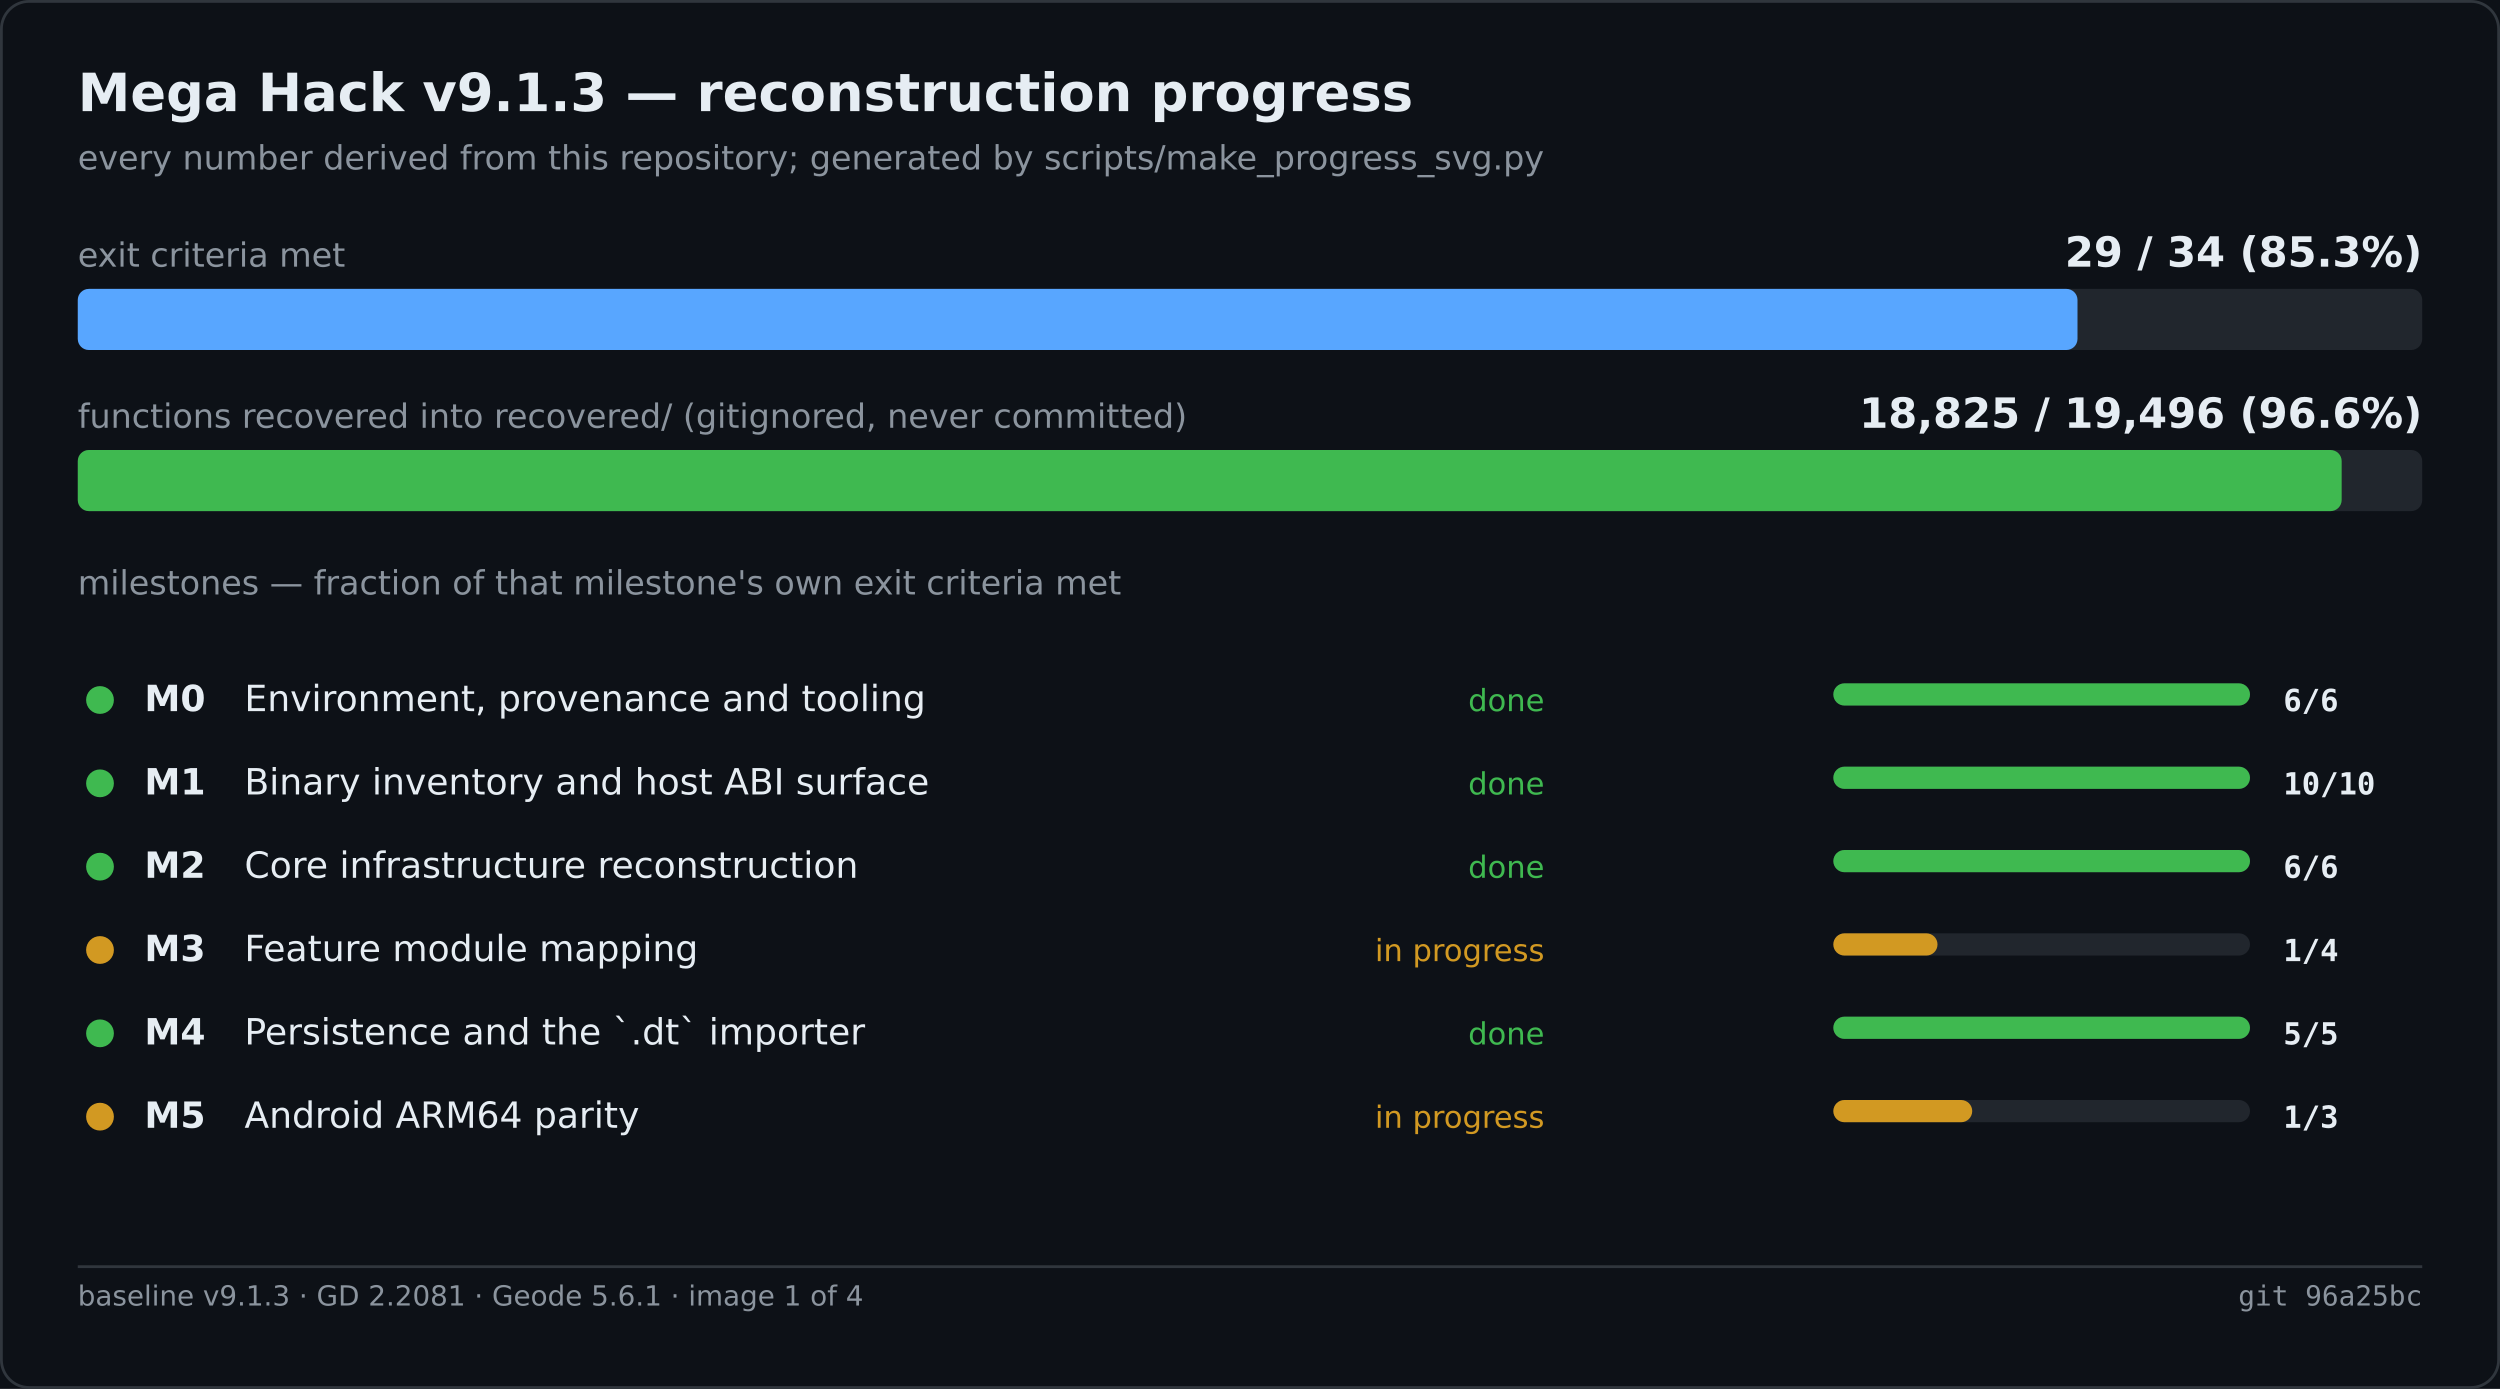
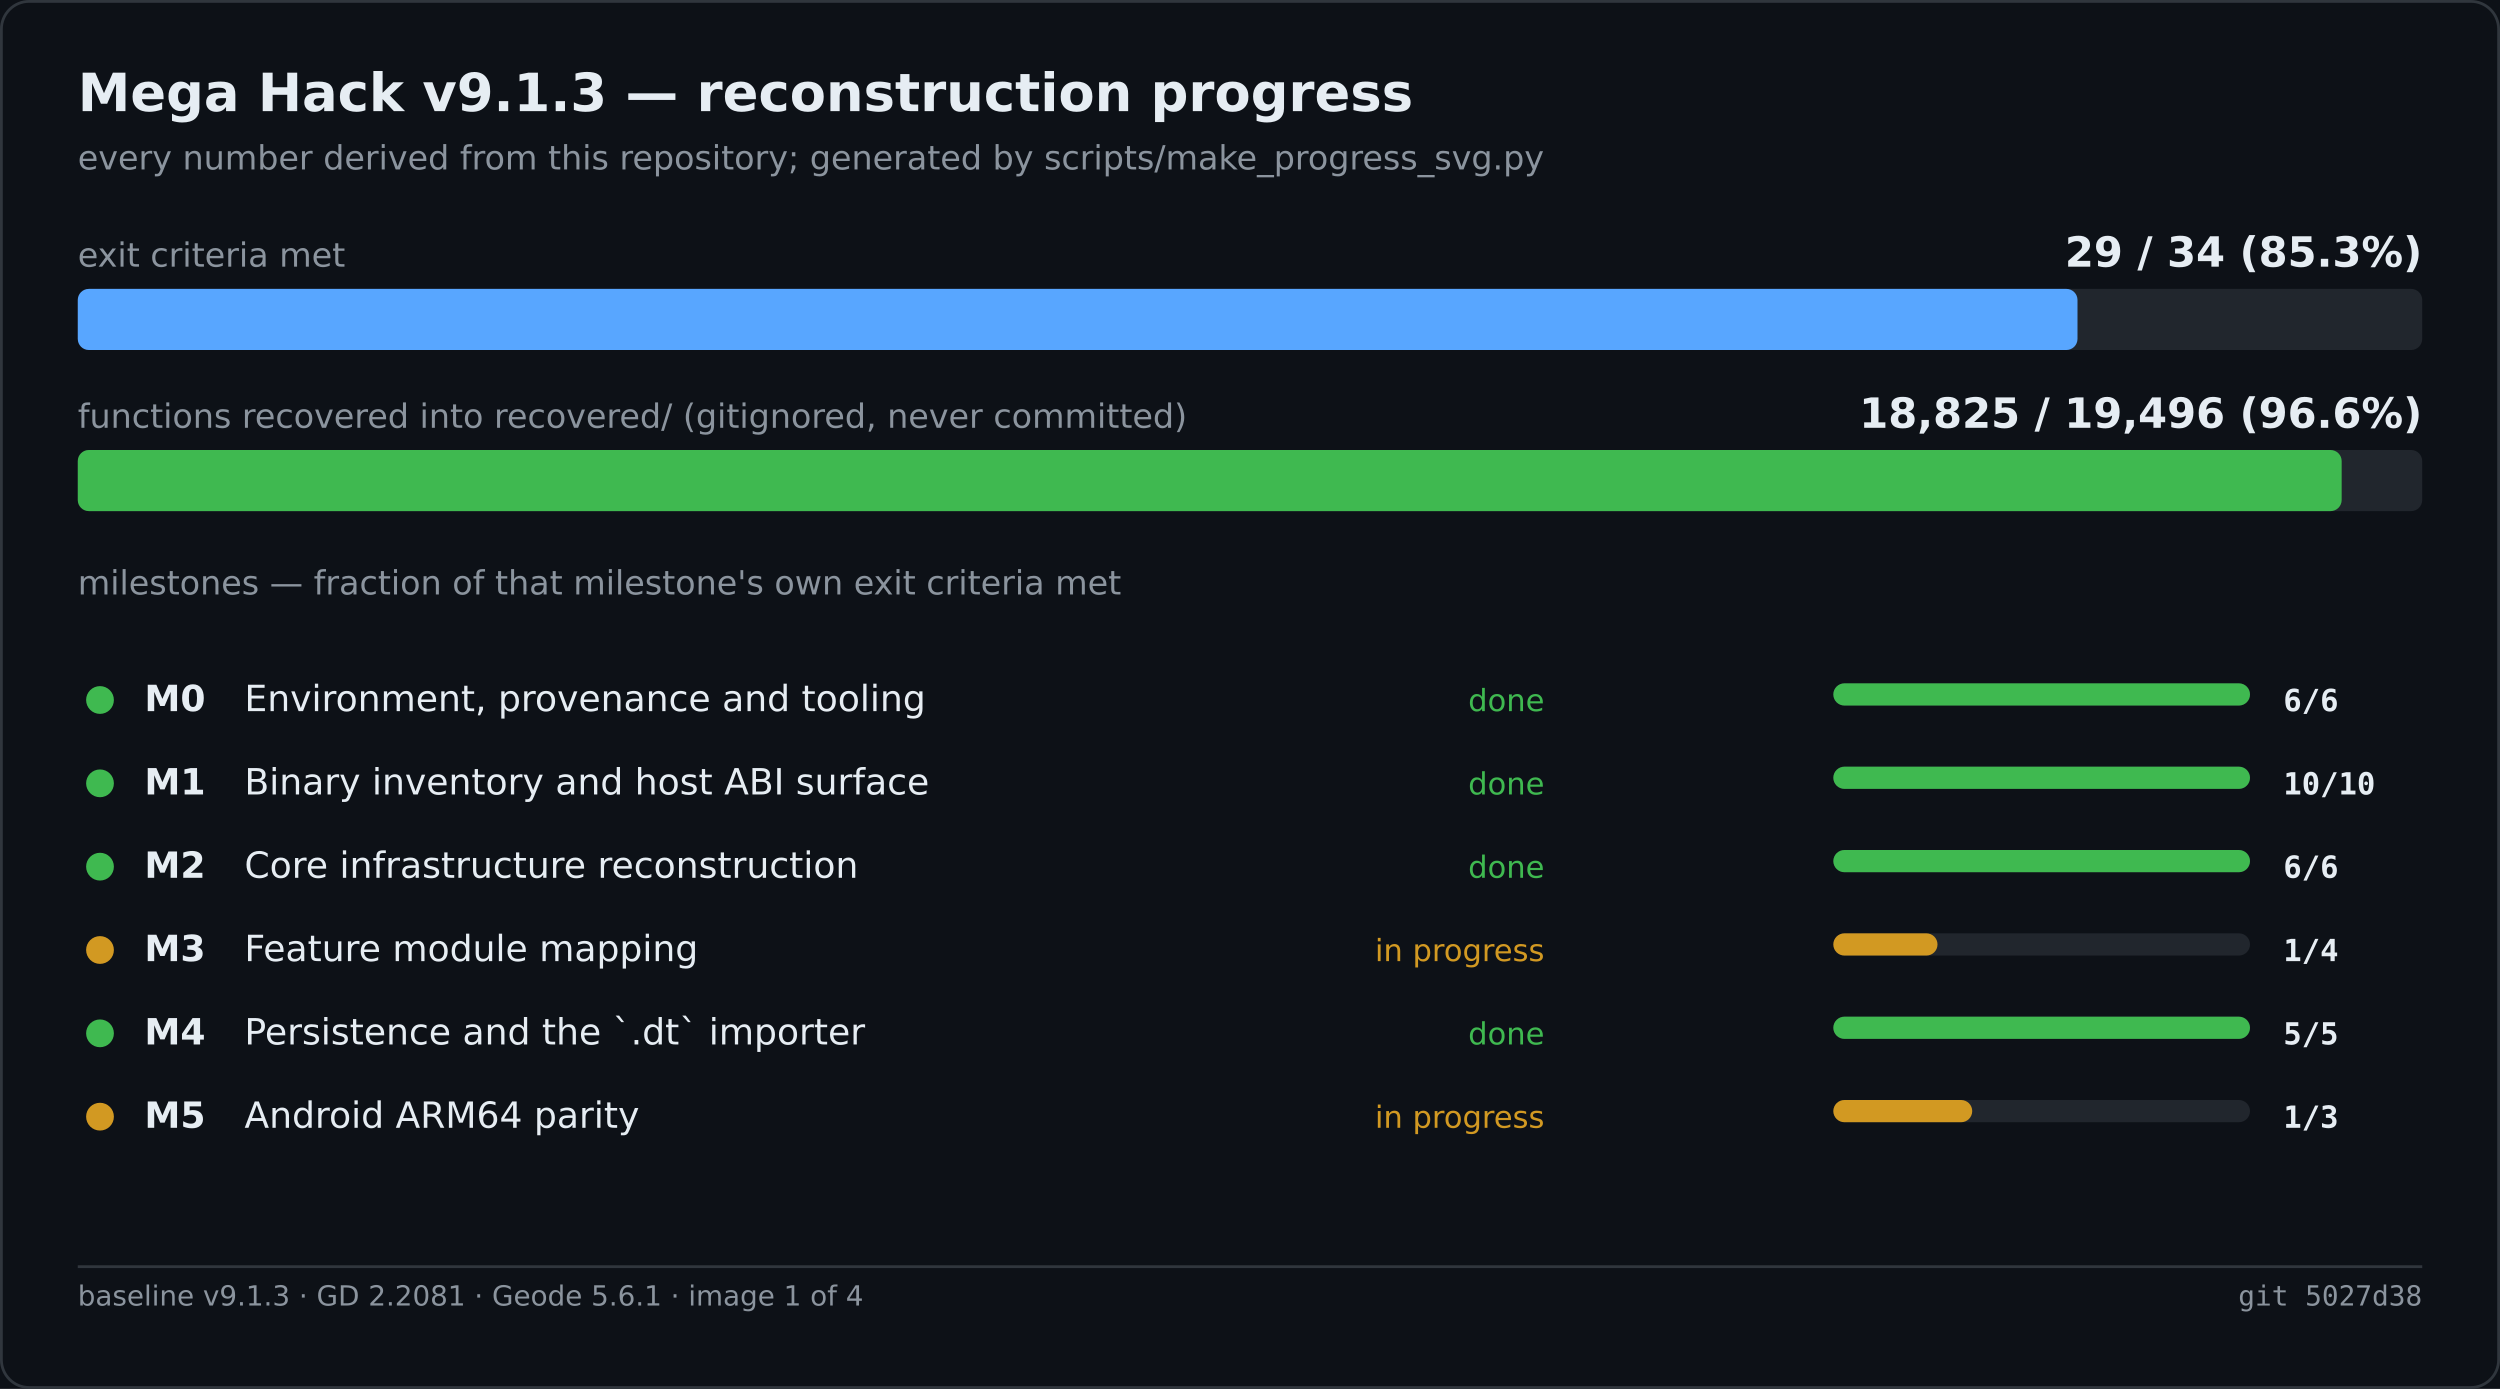
<svg xmlns="http://www.w3.org/2000/svg" width="900" height="500" viewBox="0 0 900 500" role="img" aria-label="Mega Hack v9.1.3 — reconstruction progress">
  <rect width="900" height="500" fill="#0d1117" />
  <rect x="0.5" y="0.5" width="899" height="499" fill="none" stroke="#30363d" rx="10" />
  <text x="28" y="40" font-family="Segoe UI,DejaVu Sans,Helvetica,sans-serif" font-size="19" font-weight="600" fill="#e6edf3">Mega Hack v9.1.3 — reconstruction progress</text>
  <text x="28" y="61" font-family="Segoe UI,DejaVu Sans,Helvetica,sans-serif" font-size="12" fill="#8b949e">every number derived from this repository; generated by scripts/make_progress_svg.py</text>
  <text x="28.0" y="96.0" font-family="Segoe UI,DejaVu Sans,Helvetica,sans-serif" font-size="12" fill="#8b949e">exit criteria met</text>
  <text x="872.0" y="96.0" font-family="Segoe UI,DejaVu Sans,Helvetica,sans-serif" font-size="15" fill="#e6edf3" font-weight="600" text-anchor="end">29 / 34   (85.3%)</text>
  <rect x="28.0" y="104.0" width="844.0" height="22.0" fill="#21262d" rx="4" />
  <rect x="28.0" y="104.0" width="719.9" height="22.0" fill="#58a6ff" rx="4" />
  <text x="28.0" y="154.0" font-family="Segoe UI,DejaVu Sans,Helvetica,sans-serif" font-size="12" fill="#8b949e">functions recovered into recovered/ (gitignored, never committed)</text>
  <text x="872.0" y="154.0" font-family="Segoe UI,DejaVu Sans,Helvetica,sans-serif" font-size="15" fill="#e6edf3" font-weight="600" text-anchor="end">18,825 / 19,496   (96.6%)</text>
  <rect x="28.0" y="162.0" width="844.0" height="22.0" fill="#21262d" rx="4" />
  <rect x="28.0" y="162.0" width="815.0" height="22.0" fill="#3fb950" rx="4" />
  <text x="28.0" y="214.0" font-family="Segoe UI,DejaVu Sans,Helvetica,sans-serif" font-size="12" fill="#8b949e">milestones — fraction of that milestone's own exit criteria met</text>
  <circle cx="36.0" cy="252.0" r="5" fill="#3fb950" />
  <text x="52.0" y="256.0" font-family="Segoe UI,DejaVu Sans,Helvetica,sans-serif" font-size="13" fill="#e6edf3" font-weight="600">M0</text>
  <text x="88.0" y="256.0" font-family="Segoe UI,DejaVu Sans,Helvetica,sans-serif" font-size="13" fill="#e6edf3">Environment, provenance and tooling</text>
  <text x="556.0" y="256.0" font-family="Segoe UI,DejaVu Sans,Helvetica,sans-serif" font-size="11" fill="#3fb950" text-anchor="end">done</text>
  <rect x="660.0" y="246.0" width="150.0" height="8.0" fill="#21262d" rx="4" />
  <rect x="660.0" y="246.0" width="150.0" height="8.0" fill="#3fb950" rx="4" />
  <text x="822.0" y="256.0" font-family="Cascadia Mono,Consolas,DejaVu Sans Mono,monospace" font-size="11" fill="#e6edf3" font-weight="600">6/6</text>
  <circle cx="36.0" cy="282.0" r="5" fill="#3fb950" />
  <text x="52.0" y="286.0" font-family="Segoe UI,DejaVu Sans,Helvetica,sans-serif" font-size="13" fill="#e6edf3" font-weight="600">M1</text>
  <text x="88.0" y="286.0" font-family="Segoe UI,DejaVu Sans,Helvetica,sans-serif" font-size="13" fill="#e6edf3">Binary inventory and host ABI surface</text>
  <text x="556.0" y="286.0" font-family="Segoe UI,DejaVu Sans,Helvetica,sans-serif" font-size="11" fill="#3fb950" text-anchor="end">done</text>
  <rect x="660.0" y="276.0" width="150.0" height="8.0" fill="#21262d" rx="4" />
  <rect x="660.0" y="276.0" width="150.0" height="8.0" fill="#3fb950" rx="4" />
  <text x="822.0" y="286.0" font-family="Cascadia Mono,Consolas,DejaVu Sans Mono,monospace" font-size="11" fill="#e6edf3" font-weight="600">10/10</text>
  <circle cx="36.0" cy="312.0" r="5" fill="#3fb950" />
  <text x="52.0" y="316.0" font-family="Segoe UI,DejaVu Sans,Helvetica,sans-serif" font-size="13" fill="#e6edf3" font-weight="600">M2</text>
  <text x="88.0" y="316.0" font-family="Segoe UI,DejaVu Sans,Helvetica,sans-serif" font-size="13" fill="#e6edf3">Core infrastructure reconstruction</text>
  <text x="556.0" y="316.0" font-family="Segoe UI,DejaVu Sans,Helvetica,sans-serif" font-size="11" fill="#3fb950" text-anchor="end">done</text>
  <rect x="660.0" y="306.0" width="150.0" height="8.0" fill="#21262d" rx="4" />
  <rect x="660.0" y="306.0" width="150.0" height="8.0" fill="#3fb950" rx="4" />
  <text x="822.0" y="316.0" font-family="Cascadia Mono,Consolas,DejaVu Sans Mono,monospace" font-size="11" fill="#e6edf3" font-weight="600">6/6</text>
  <circle cx="36.0" cy="342.0" r="5" fill="#d29922" />
  <text x="52.0" y="346.0" font-family="Segoe UI,DejaVu Sans,Helvetica,sans-serif" font-size="13" fill="#e6edf3" font-weight="600">M3</text>
  <text x="88.0" y="346.0" font-family="Segoe UI,DejaVu Sans,Helvetica,sans-serif" font-size="13" fill="#e6edf3">Feature module mapping</text>
  <text x="556.0" y="346.0" font-family="Segoe UI,DejaVu Sans,Helvetica,sans-serif" font-size="11" fill="#d29922" text-anchor="end">in progress</text>
  <rect x="660.0" y="336.0" width="150.0" height="8.0" fill="#21262d" rx="4" />
  <rect x="660.0" y="336.0" width="37.5" height="8.0" fill="#d29922" rx="4" />
  <text x="822.0" y="346.0" font-family="Cascadia Mono,Consolas,DejaVu Sans Mono,monospace" font-size="11" fill="#e6edf3" font-weight="600">1/4</text>
  <circle cx="36.0" cy="372.0" r="5" fill="#3fb950" />
  <text x="52.0" y="376.0" font-family="Segoe UI,DejaVu Sans,Helvetica,sans-serif" font-size="13" fill="#e6edf3" font-weight="600">M4</text>
  <text x="88.0" y="376.0" font-family="Segoe UI,DejaVu Sans,Helvetica,sans-serif" font-size="13" fill="#e6edf3">Persistence and the `.dt` importer</text>
  <text x="556.0" y="376.0" font-family="Segoe UI,DejaVu Sans,Helvetica,sans-serif" font-size="11" fill="#3fb950" text-anchor="end">done</text>
  <rect x="660.0" y="366.0" width="150.0" height="8.0" fill="#21262d" rx="4" />
  <rect x="660.0" y="366.0" width="150.0" height="8.0" fill="#3fb950" rx="4" />
  <text x="822.0" y="376.0" font-family="Cascadia Mono,Consolas,DejaVu Sans Mono,monospace" font-size="11" fill="#e6edf3" font-weight="600">5/5</text>
  <circle cx="36.0" cy="402.0" r="5" fill="#d29922" />
  <text x="52.0" y="406.0" font-family="Segoe UI,DejaVu Sans,Helvetica,sans-serif" font-size="13" fill="#e6edf3" font-weight="600">M5</text>
  <text x="88.0" y="406.0" font-family="Segoe UI,DejaVu Sans,Helvetica,sans-serif" font-size="13" fill="#e6edf3">Android ARM64 parity</text>
  <text x="556.0" y="406.0" font-family="Segoe UI,DejaVu Sans,Helvetica,sans-serif" font-size="11" fill="#d29922" text-anchor="end">in progress</text>
  <rect x="660.0" y="396.0" width="150.0" height="8.0" fill="#21262d" rx="4" />
  <rect x="660.0" y="396.0" width="50.0" height="8.0" fill="#d29922" rx="4" />
  <text x="822.0" y="406.0" font-family="Cascadia Mono,Consolas,DejaVu Sans Mono,monospace" font-size="11" fill="#e6edf3" font-weight="600">1/3</text>
  <line x1="28.0" y1="456.0" x2="872.0" y2="456.0" stroke="#30363d" stroke-width="1" />
  <text x="28.0" y="470.0" font-family="Segoe UI,DejaVu Sans,Helvetica,sans-serif" font-size="10" fill="#8b949e">baseline v9.1.3 · GD 2.2081 · Geode 5.6.1 · image 1 of 4</text>
-   <text x="872.0" y="470.0" font-family="Cascadia Mono,Consolas,DejaVu Sans Mono,monospace" font-size="10" fill="#8b949e" text-anchor="end">git 96a25bc</text>
+   <text x="872.0" y="470.0" font-family="Cascadia Mono,Consolas,DejaVu Sans Mono,monospace" font-size="10" fill="#8b949e" text-anchor="end">git 5027d38</text>
</svg>
